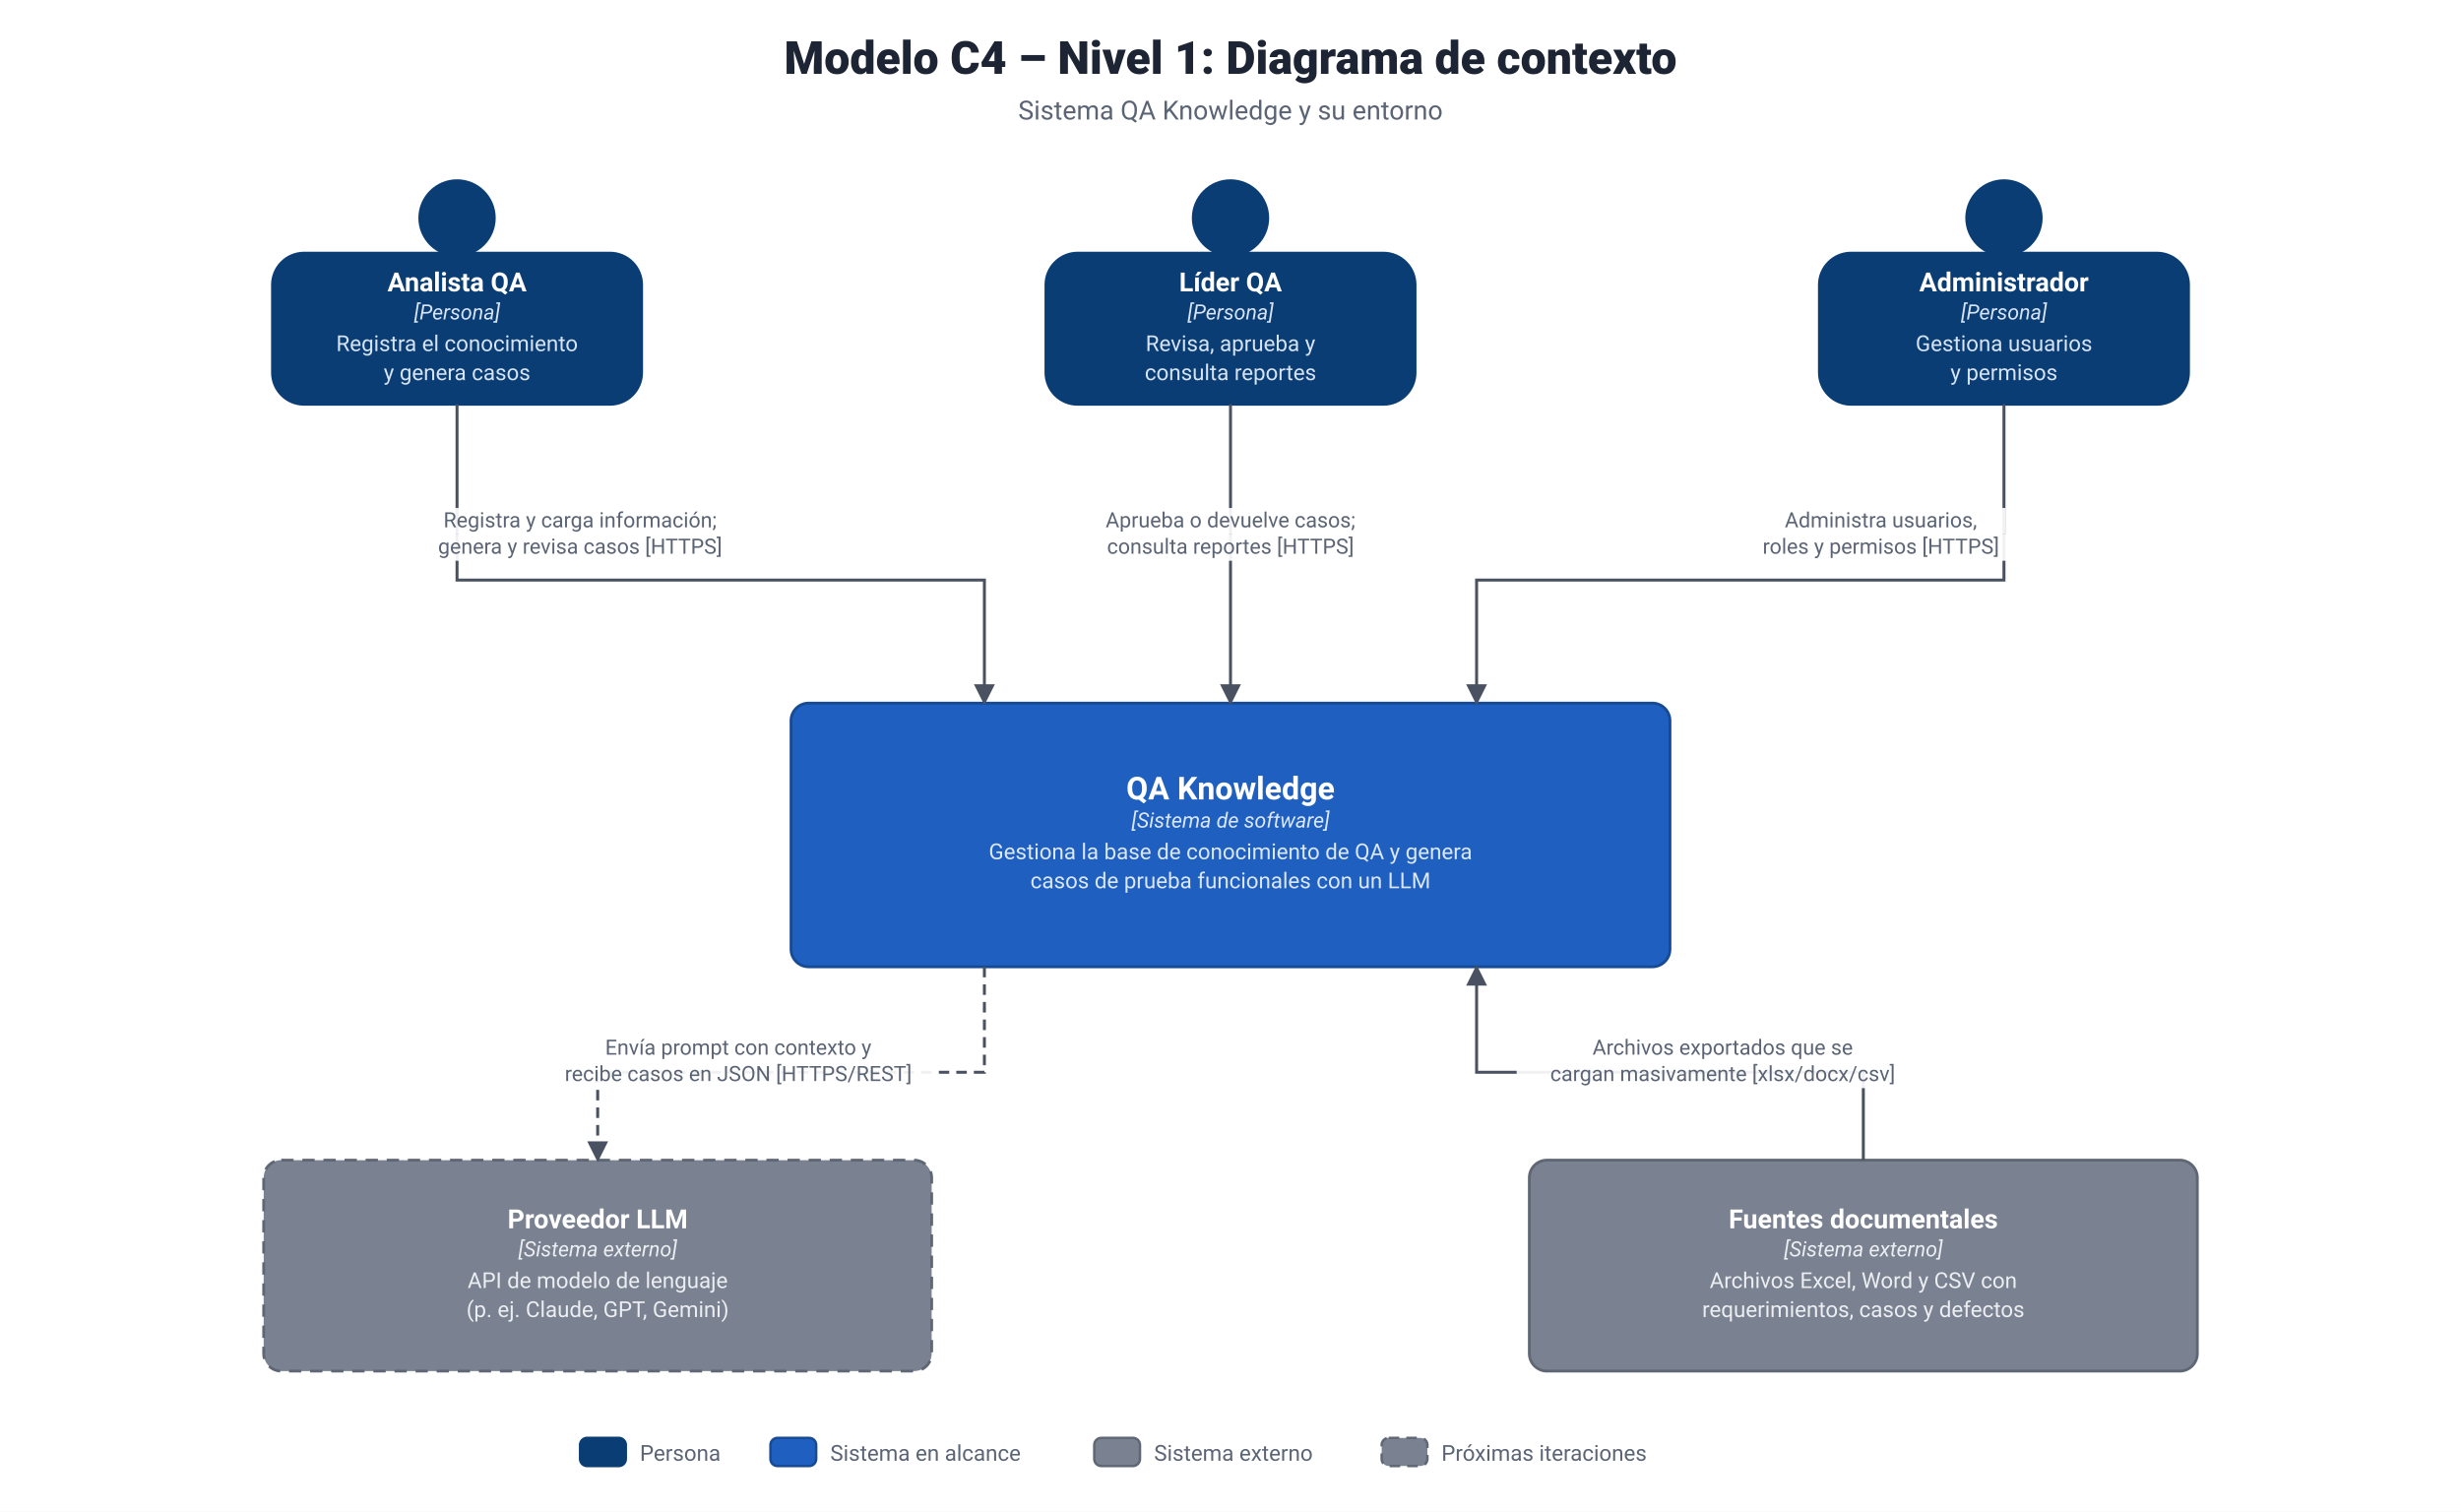
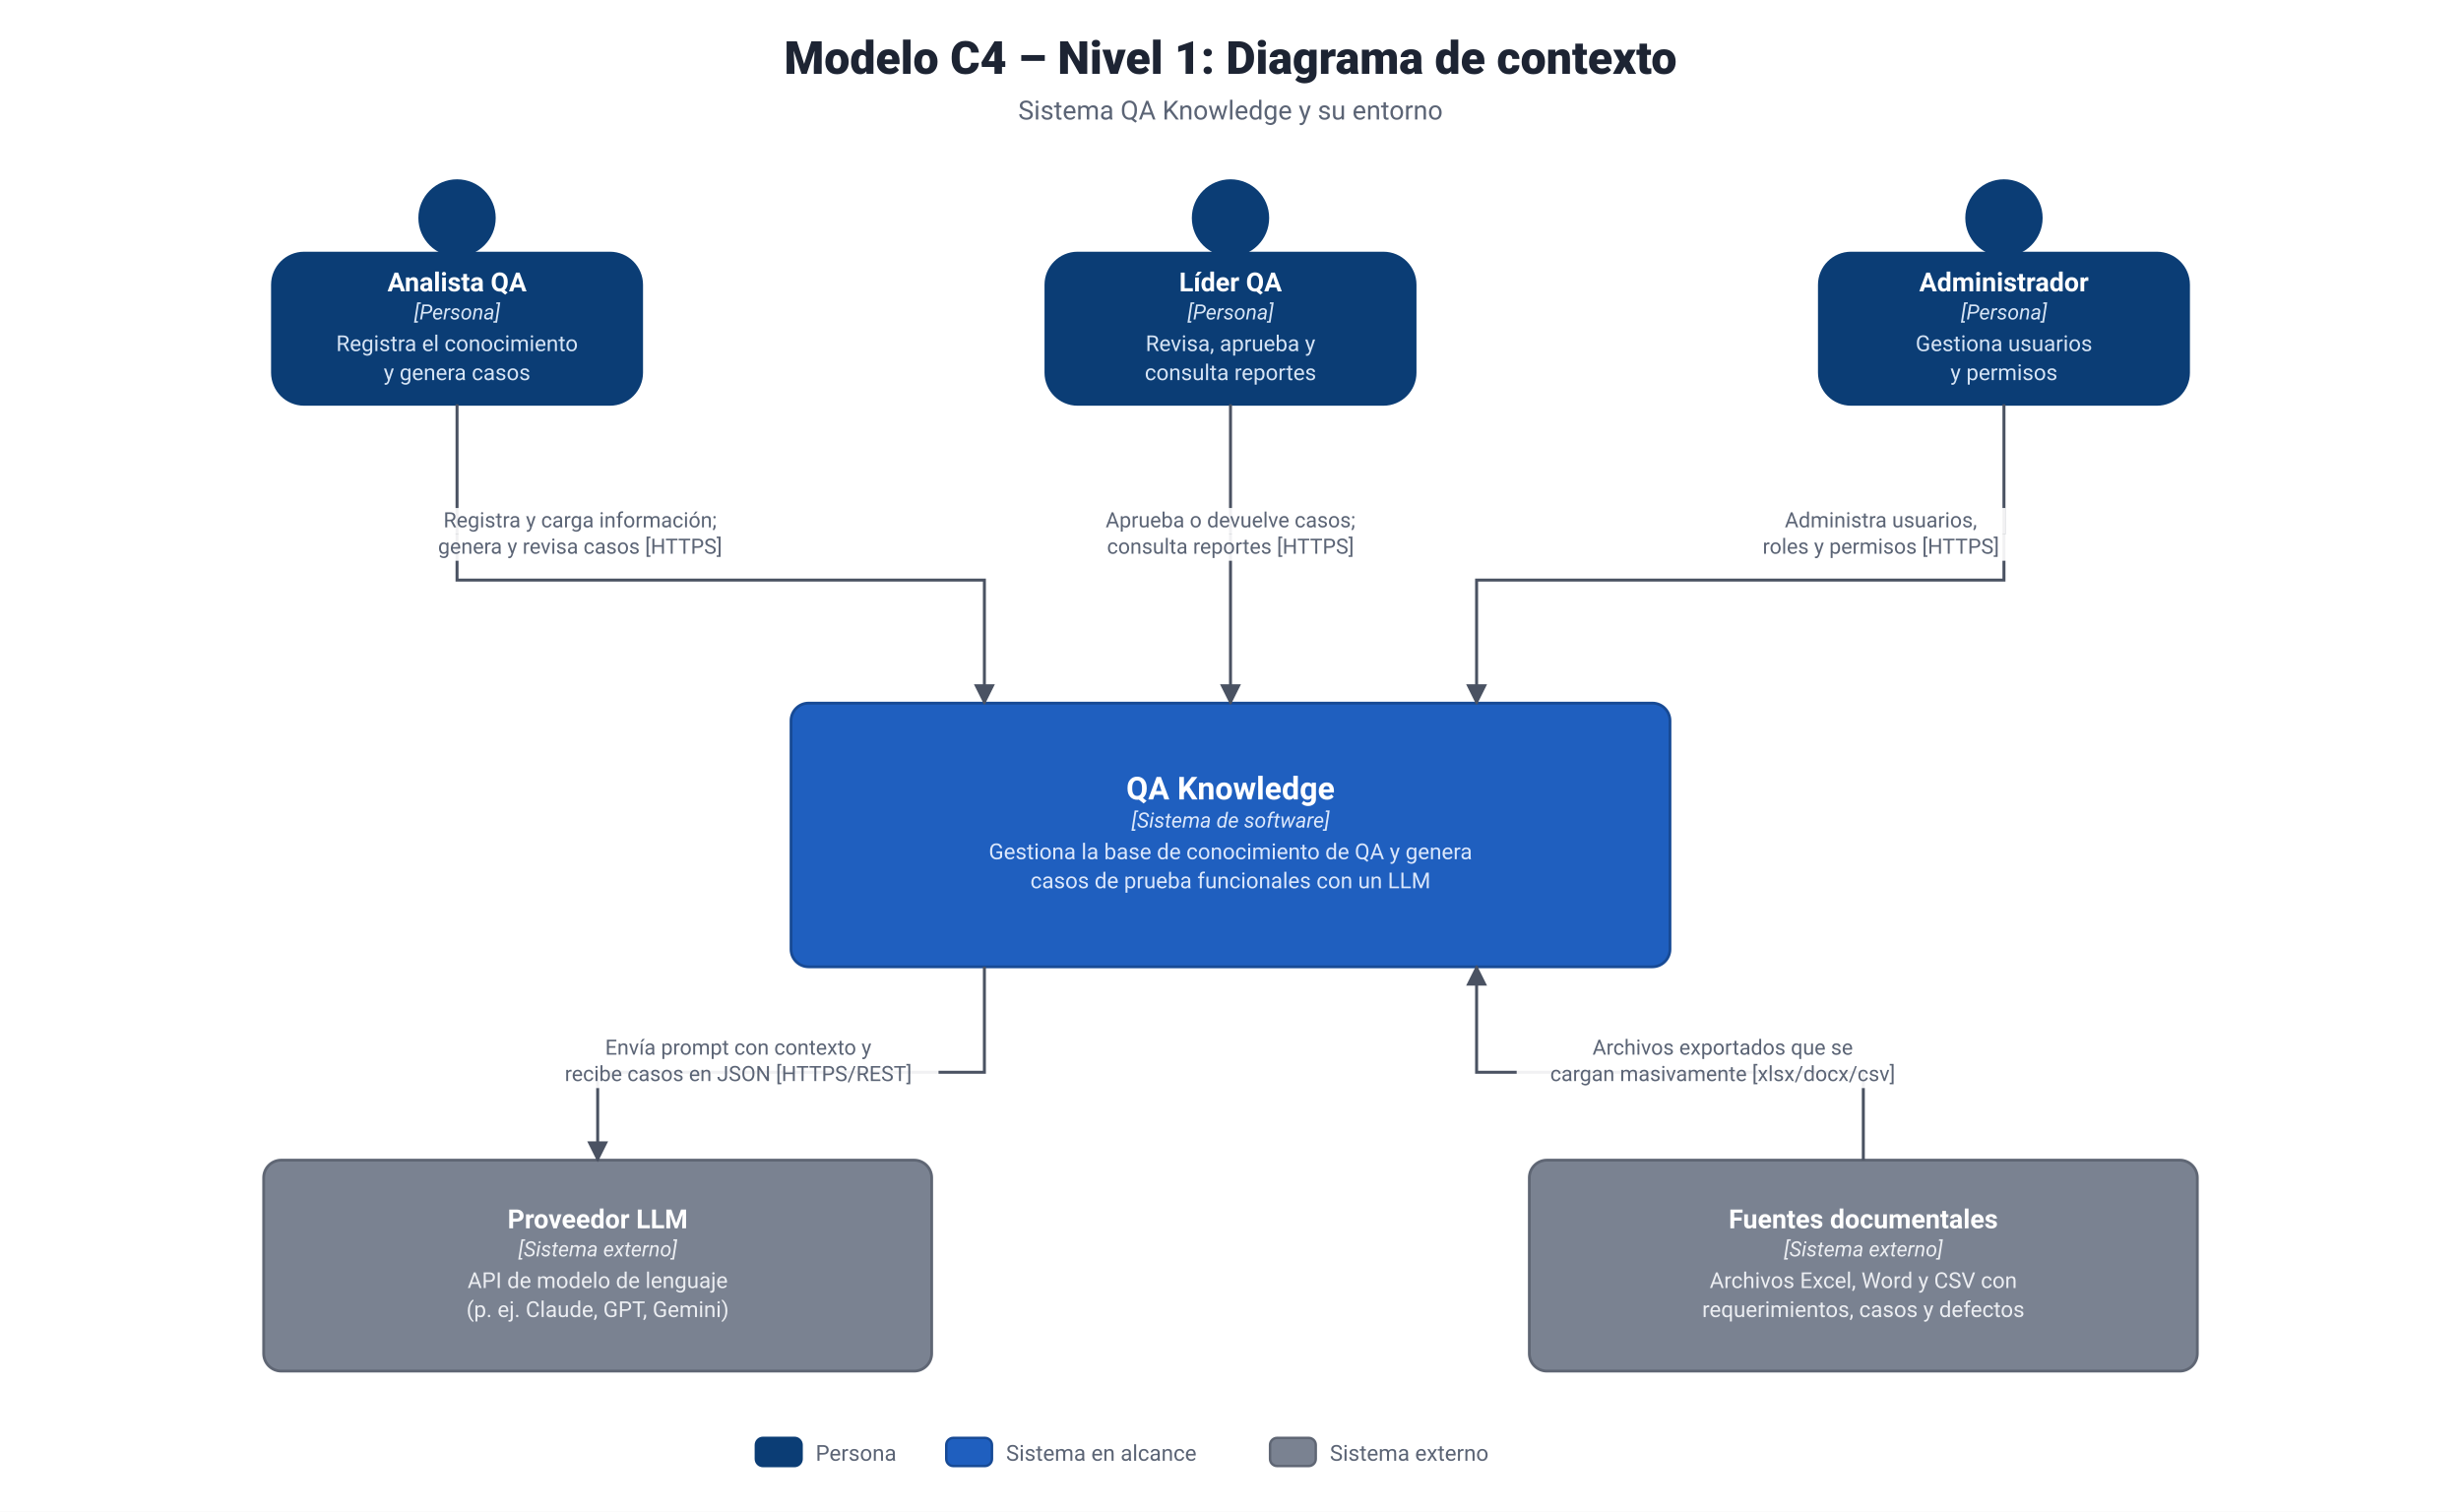
<svg xmlns="http://www.w3.org/2000/svg" width="1400" height="860" viewBox="0 0 1400 860" font-family="Segoe UI, Roboto, Helvetica, Arial, sans-serif">
  <defs>
    <marker id="arr" viewBox="0 0 10 10" refX="9" refY="5" markerWidth="7" markerHeight="7" orient="auto-start-reverse">
      <path d="M0,0 L10,5 L0,10 z" fill="#4a5262" />
    </marker>
  </defs>
  <rect width="1400" height="860" fill="#ffffff" />
  <text x="700.0" y="42" font-size="26" font-weight="800" fill="#1d2433" text-anchor="middle">Modelo C4 – Nivel 1: Diagrama de contexto</text>
  <text x="700.0" y="68" font-size="15" font-weight="400" fill="#5b6475" text-anchor="middle">Sistema QA Knowledge y su entorno</text>
  <circle cx="260" cy="124" r="22" fill="#0b3d75" />
  <rect x="155.0" y="144" width="210" height="86" rx="18" fill="#0b3d75" stroke="#0b3d75" stroke-width="1.6" />
  <text x="260.0" y="165.75" font-size="15" font-weight="700" fill="#ffffff" text-anchor="middle">Analista QA</text>
  <text x="260.0" y="181.75" font-size="12" font-weight="400" fill="#d6e4f5" text-anchor="middle" font-style="italic">[Persona]</text>
  <text x="260.0" y="199.75" font-size="12.5" font-weight="400" fill="#d6e4f5" text-anchor="middle">Registra el conocimiento</text>
  <text x="260.0" y="216.25" font-size="12.5" font-weight="400" fill="#d6e4f5" text-anchor="middle">y genera casos</text>
  <circle cx="700" cy="124" r="22" fill="#0b3d75" />
  <rect x="595.0" y="144" width="210" height="86" rx="18" fill="#0b3d75" stroke="#0b3d75" stroke-width="1.6" />
  <text x="700.0" y="165.75" font-size="15" font-weight="700" fill="#ffffff" text-anchor="middle">Líder QA</text>
  <text x="700.0" y="181.75" font-size="12" font-weight="400" fill="#d6e4f5" text-anchor="middle" font-style="italic">[Persona]</text>
  <text x="700.0" y="199.75" font-size="12.5" font-weight="400" fill="#d6e4f5" text-anchor="middle">Revisa, aprueba y</text>
  <text x="700.0" y="216.25" font-size="12.5" font-weight="400" fill="#d6e4f5" text-anchor="middle">consulta reportes</text>
  <circle cx="1140" cy="124" r="22" fill="#0b3d75" />
  <rect x="1035.0" y="144" width="210" height="86" rx="18" fill="#0b3d75" stroke="#0b3d75" stroke-width="1.6" />
  <text x="1140.0" y="165.75" font-size="15" font-weight="700" fill="#ffffff" text-anchor="middle">Administrador</text>
  <text x="1140.0" y="181.75" font-size="12" font-weight="400" fill="#d6e4f5" text-anchor="middle" font-style="italic">[Persona]</text>
  <text x="1140.0" y="199.75" font-size="12.5" font-weight="400" fill="#d6e4f5" text-anchor="middle">Gestiona usuarios</text>
  <text x="1140.0" y="216.25" font-size="12.5" font-weight="400" fill="#d6e4f5" text-anchor="middle">y permisos</text>
  <rect x="450" y="400" width="500" height="150" rx="10" fill="#1f5fbf" stroke="#174a95" stroke-width="1.6" />
  <text x="700.0" y="454.8" font-size="18" font-weight="700" fill="#ffffff" text-anchor="middle">QA Knowledge</text>
  <text x="700.0" y="470.8" font-size="12" font-weight="400" fill="#dbe7fb" text-anchor="middle" font-style="italic">[Sistema de software]</text>
  <text x="700.0" y="488.8" font-size="12.5" font-weight="400" fill="#dbe7fb" text-anchor="middle">Gestiona la base de conocimiento de QA y genera</text>
  <text x="700.0" y="505.3" font-size="12.5" font-weight="400" fill="#dbe7fb" text-anchor="middle">casos de prueba funcionales con un LLM</text>
  <path d="M260,230 L260,330 L560,330 L560,400" fill="none" stroke="#4a5262" stroke-width="1.7" marker-end="url(#arr)" />
  <rect x="229.3" y="289" width="201.4" height="15" fill="#ffffff" opacity="0.92" />
  <text x="330" y="300" font-size="12" font-weight="400" fill="#5b6475" text-anchor="middle">Registra y carga información;</text>
  <rect x="229.3" y="304" width="201.4" height="15" fill="#ffffff" opacity="0.92" />
  <text x="330" y="315" font-size="12" font-weight="400" fill="#5b6475" text-anchor="middle">genera y revisa casos [HTTPS]</text>
  <path d="M700,230 L700,400" fill="none" stroke="#4a5262" stroke-width="1.7" marker-end="url(#arr)" />
  <rect x="612.5" y="289" width="175.0" height="15" fill="#ffffff" opacity="0.92" />
  <text x="700" y="300" font-size="12" font-weight="400" fill="#5b6475" text-anchor="middle">Aprueba o devuelve casos;</text>
  <rect x="612.5" y="304" width="175.0" height="15" fill="#ffffff" opacity="0.92" />
  <text x="700" y="315" font-size="12" font-weight="400" fill="#5b6475" text-anchor="middle">consulta reportes [HTTPS]</text>
  <path d="M1140,230 L1140,330 L840,330 L840,400" fill="none" stroke="#4a5262" stroke-width="1.7" marker-end="url(#arr)" />
  <rect x="999.0" y="289" width="142.0" height="15" fill="#ffffff" opacity="0.92" />
  <text x="1070" y="300" font-size="12" font-weight="400" fill="#5b6475" text-anchor="middle">Administra usuarios,</text>
  <rect x="985.8" y="304" width="168.4" height="15" fill="#ffffff" opacity="0.92" />
  <text x="1070" y="315" font-size="12" font-weight="400" fill="#5b6475" text-anchor="middle">roles y permisos [HTTPS]</text>
-   <rect x="150" y="660" width="380" height="120" rx="10" fill="#7a8291" stroke="#5f6674" stroke-width="1.6" stroke-dasharray="7 5" />
+   <rect x="150" y="660" width="380" height="120" rx="10" fill="#7a8291" stroke="#5f6674" stroke-width="1.6" />
  <text x="340.0" y="698.75" font-size="15" font-weight="700" fill="#ffffff" text-anchor="middle">Proveedor LLM</text>
  <text x="340.0" y="714.75" font-size="12" font-weight="400" fill="#eceef2" text-anchor="middle" font-style="italic">[Sistema externo]</text>
  <text x="340.0" y="732.75" font-size="12.5" font-weight="400" fill="#eceef2" text-anchor="middle">API de modelo de lenguaje</text>
  <text x="340.0" y="749.25" font-size="12.5" font-weight="400" fill="#eceef2" text-anchor="middle">(p. ej. Claude, GPT, Gemini)</text>
  <rect x="870" y="660" width="380" height="120" rx="10" fill="#7a8291" stroke="#5f6674" stroke-width="1.6" />
  <text x="1060.0" y="698.75" font-size="15" font-weight="700" fill="#ffffff" text-anchor="middle">Fuentes documentales</text>
  <text x="1060.0" y="714.75" font-size="12" font-weight="400" fill="#eceef2" text-anchor="middle" font-style="italic">[Sistema externo]</text>
  <text x="1060.0" y="732.75" font-size="12.5" font-weight="400" fill="#eceef2" text-anchor="middle">Archivos Excel, Word y CSV con</text>
  <text x="1060.0" y="749.25" font-size="12.5" font-weight="400" fill="#eceef2" text-anchor="middle">requerimientos, casos y defectos</text>
-   <path d="M560,550 L560,610 L340,610 L340,660" fill="none" stroke="#4a5262" stroke-width="1.7" marker-end="url(#arr)" stroke-dasharray="6 4" />
+   <path d="M560,550 L560,610 L340,610 L340,660" fill="none" stroke="#4a5262" stroke-width="1.7" marker-end="url(#arr)" />
  <rect x="325.9" y="589" width="188.2" height="15" fill="#ffffff" opacity="0.92" />
  <text x="420" y="600" font-size="12" font-weight="400" fill="#5b6475" text-anchor="middle">Envía prompt con contexto y</text>
  <rect x="306.1" y="604" width="227.8" height="15" fill="#ffffff" opacity="0.92" />
  <text x="420" y="615" font-size="12" font-weight="400" fill="#5b6475" text-anchor="middle">recibe casos en JSON [HTTPS/REST]</text>
  <path d="M1060,660 L1060,610 L840,610 L840,550" fill="none" stroke="#4a5262" stroke-width="1.7" marker-end="url(#arr)" />
  <rect x="889.2" y="589" width="181.6" height="15" fill="#ffffff" opacity="0.92" />
  <text x="980" y="600" font-size="12" font-weight="400" fill="#5b6475" text-anchor="middle">Archivos exportados que se</text>
  <rect x="862.8" y="604" width="234.4" height="15" fill="#ffffff" opacity="0.92" />
  <text x="980" y="615" font-size="12" font-weight="400" fill="#5b6475" text-anchor="middle">cargan masivamente [xlsx/docx/csv]</text>
-   <rect x="330" y="818" width="26" height="16" rx="4" fill="#0b3d75" stroke="#0b3d75" stroke-width="1.4" />
-   <text x="364" y="831" font-size="12.5" font-weight="400" fill="#5b6475" text-anchor="start">Persona</text>
-   <rect x="438.3" y="818" width="26" height="16" rx="4" fill="#1f5fbf" stroke="#174a95" stroke-width="1.4" />
-   <text x="472.3" y="831" font-size="12.5" font-weight="400" fill="#5b6475" text-anchor="start">Sistema en alcance</text>
-   <rect x="622.5" y="818" width="26" height="16" rx="4" fill="#7a8291" stroke="#5f6674" stroke-width="1.4" />
-   <text x="656.5" y="831" font-size="12.5" font-weight="400" fill="#5b6475" text-anchor="start">Sistema externo</text>
-   <rect x="786.0" y="818" width="26" height="16" rx="4" fill="#7a8291" stroke="#5f6674" stroke-width="1.4" stroke-dasharray="6 4" />
-   <text x="820.0" y="831" font-size="12.5" font-weight="400" fill="#5b6475" text-anchor="start">Próximas iteraciones</text>
+   <rect x="430" y="818" width="26" height="16" rx="4" fill="#0b3d75" stroke="#0b3d75" stroke-width="1.4" />
+   <text x="464" y="831" font-size="12.5" font-weight="400" fill="#5b6475" text-anchor="start">Persona</text>
+   <rect x="538.3" y="818" width="26" height="16" rx="4" fill="#1f5fbf" stroke="#174a95" stroke-width="1.4" />
+   <text x="572.3" y="831" font-size="12.5" font-weight="400" fill="#5b6475" text-anchor="start">Sistema en alcance</text>
+   <rect x="722.5" y="818" width="26" height="16" rx="4" fill="#7a8291" stroke="#5f6674" stroke-width="1.4" />
+   <text x="756.5" y="831" font-size="12.5" font-weight="400" fill="#5b6475" text-anchor="start">Sistema externo</text>
</svg>
